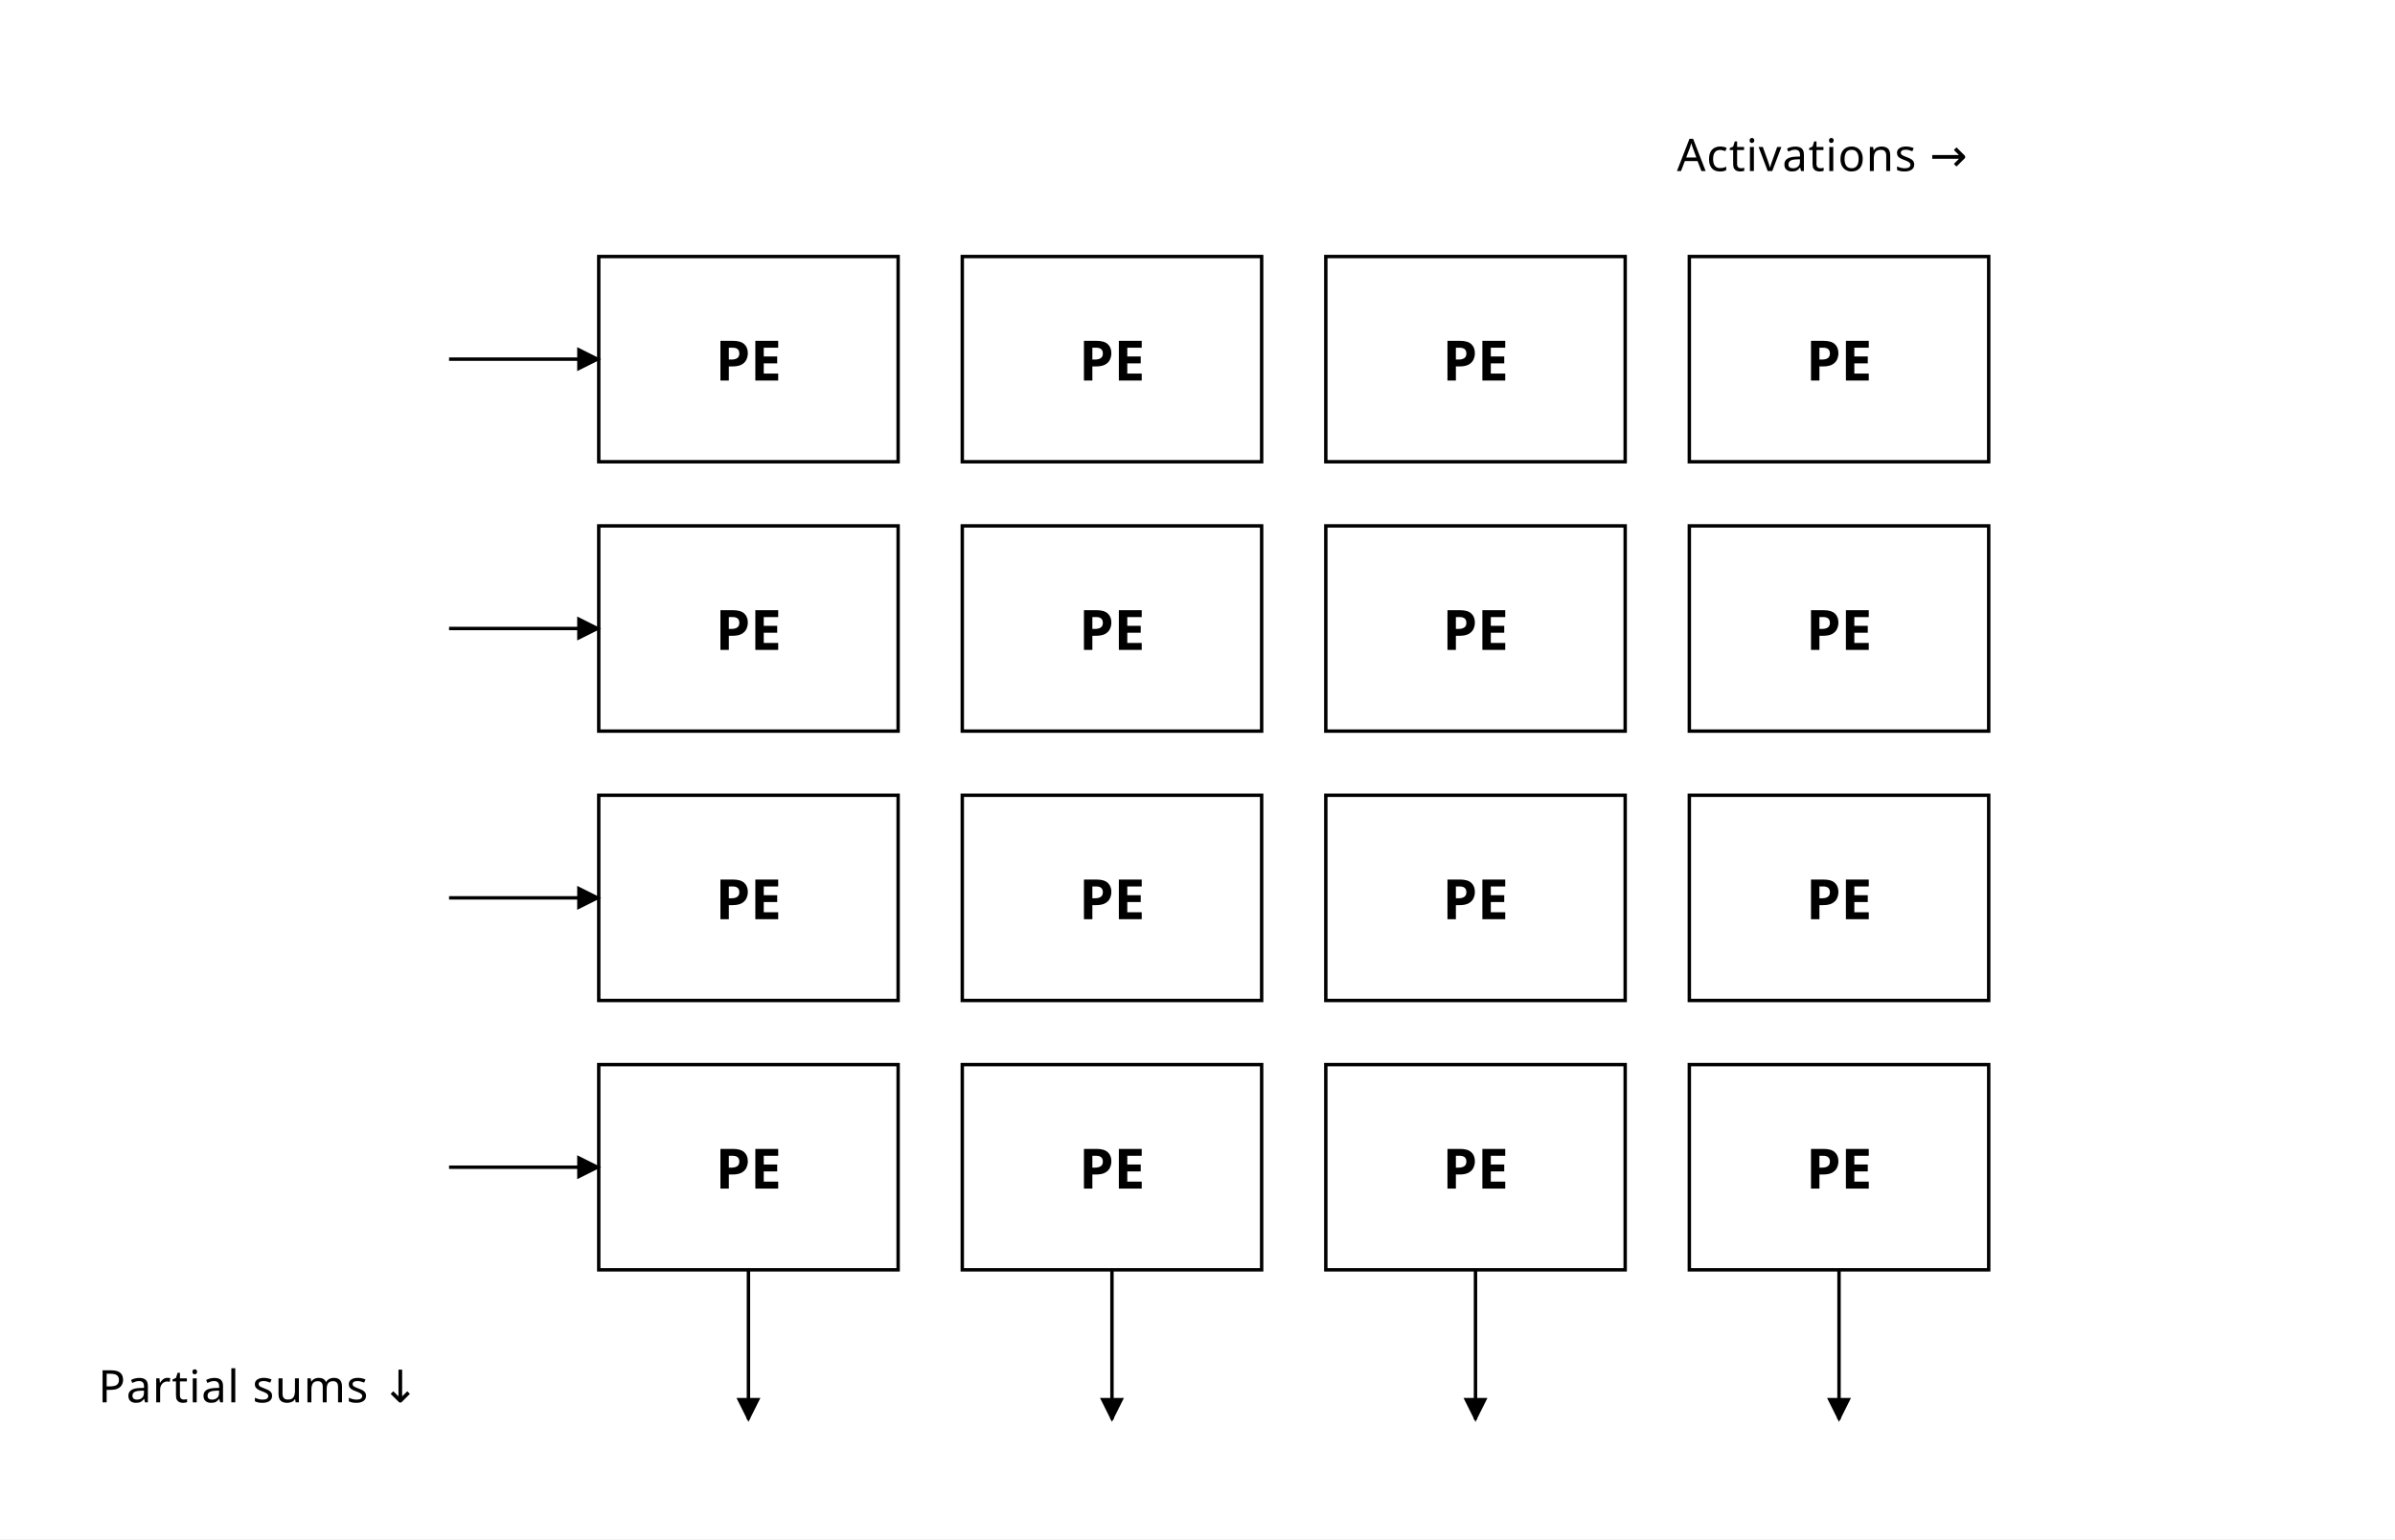
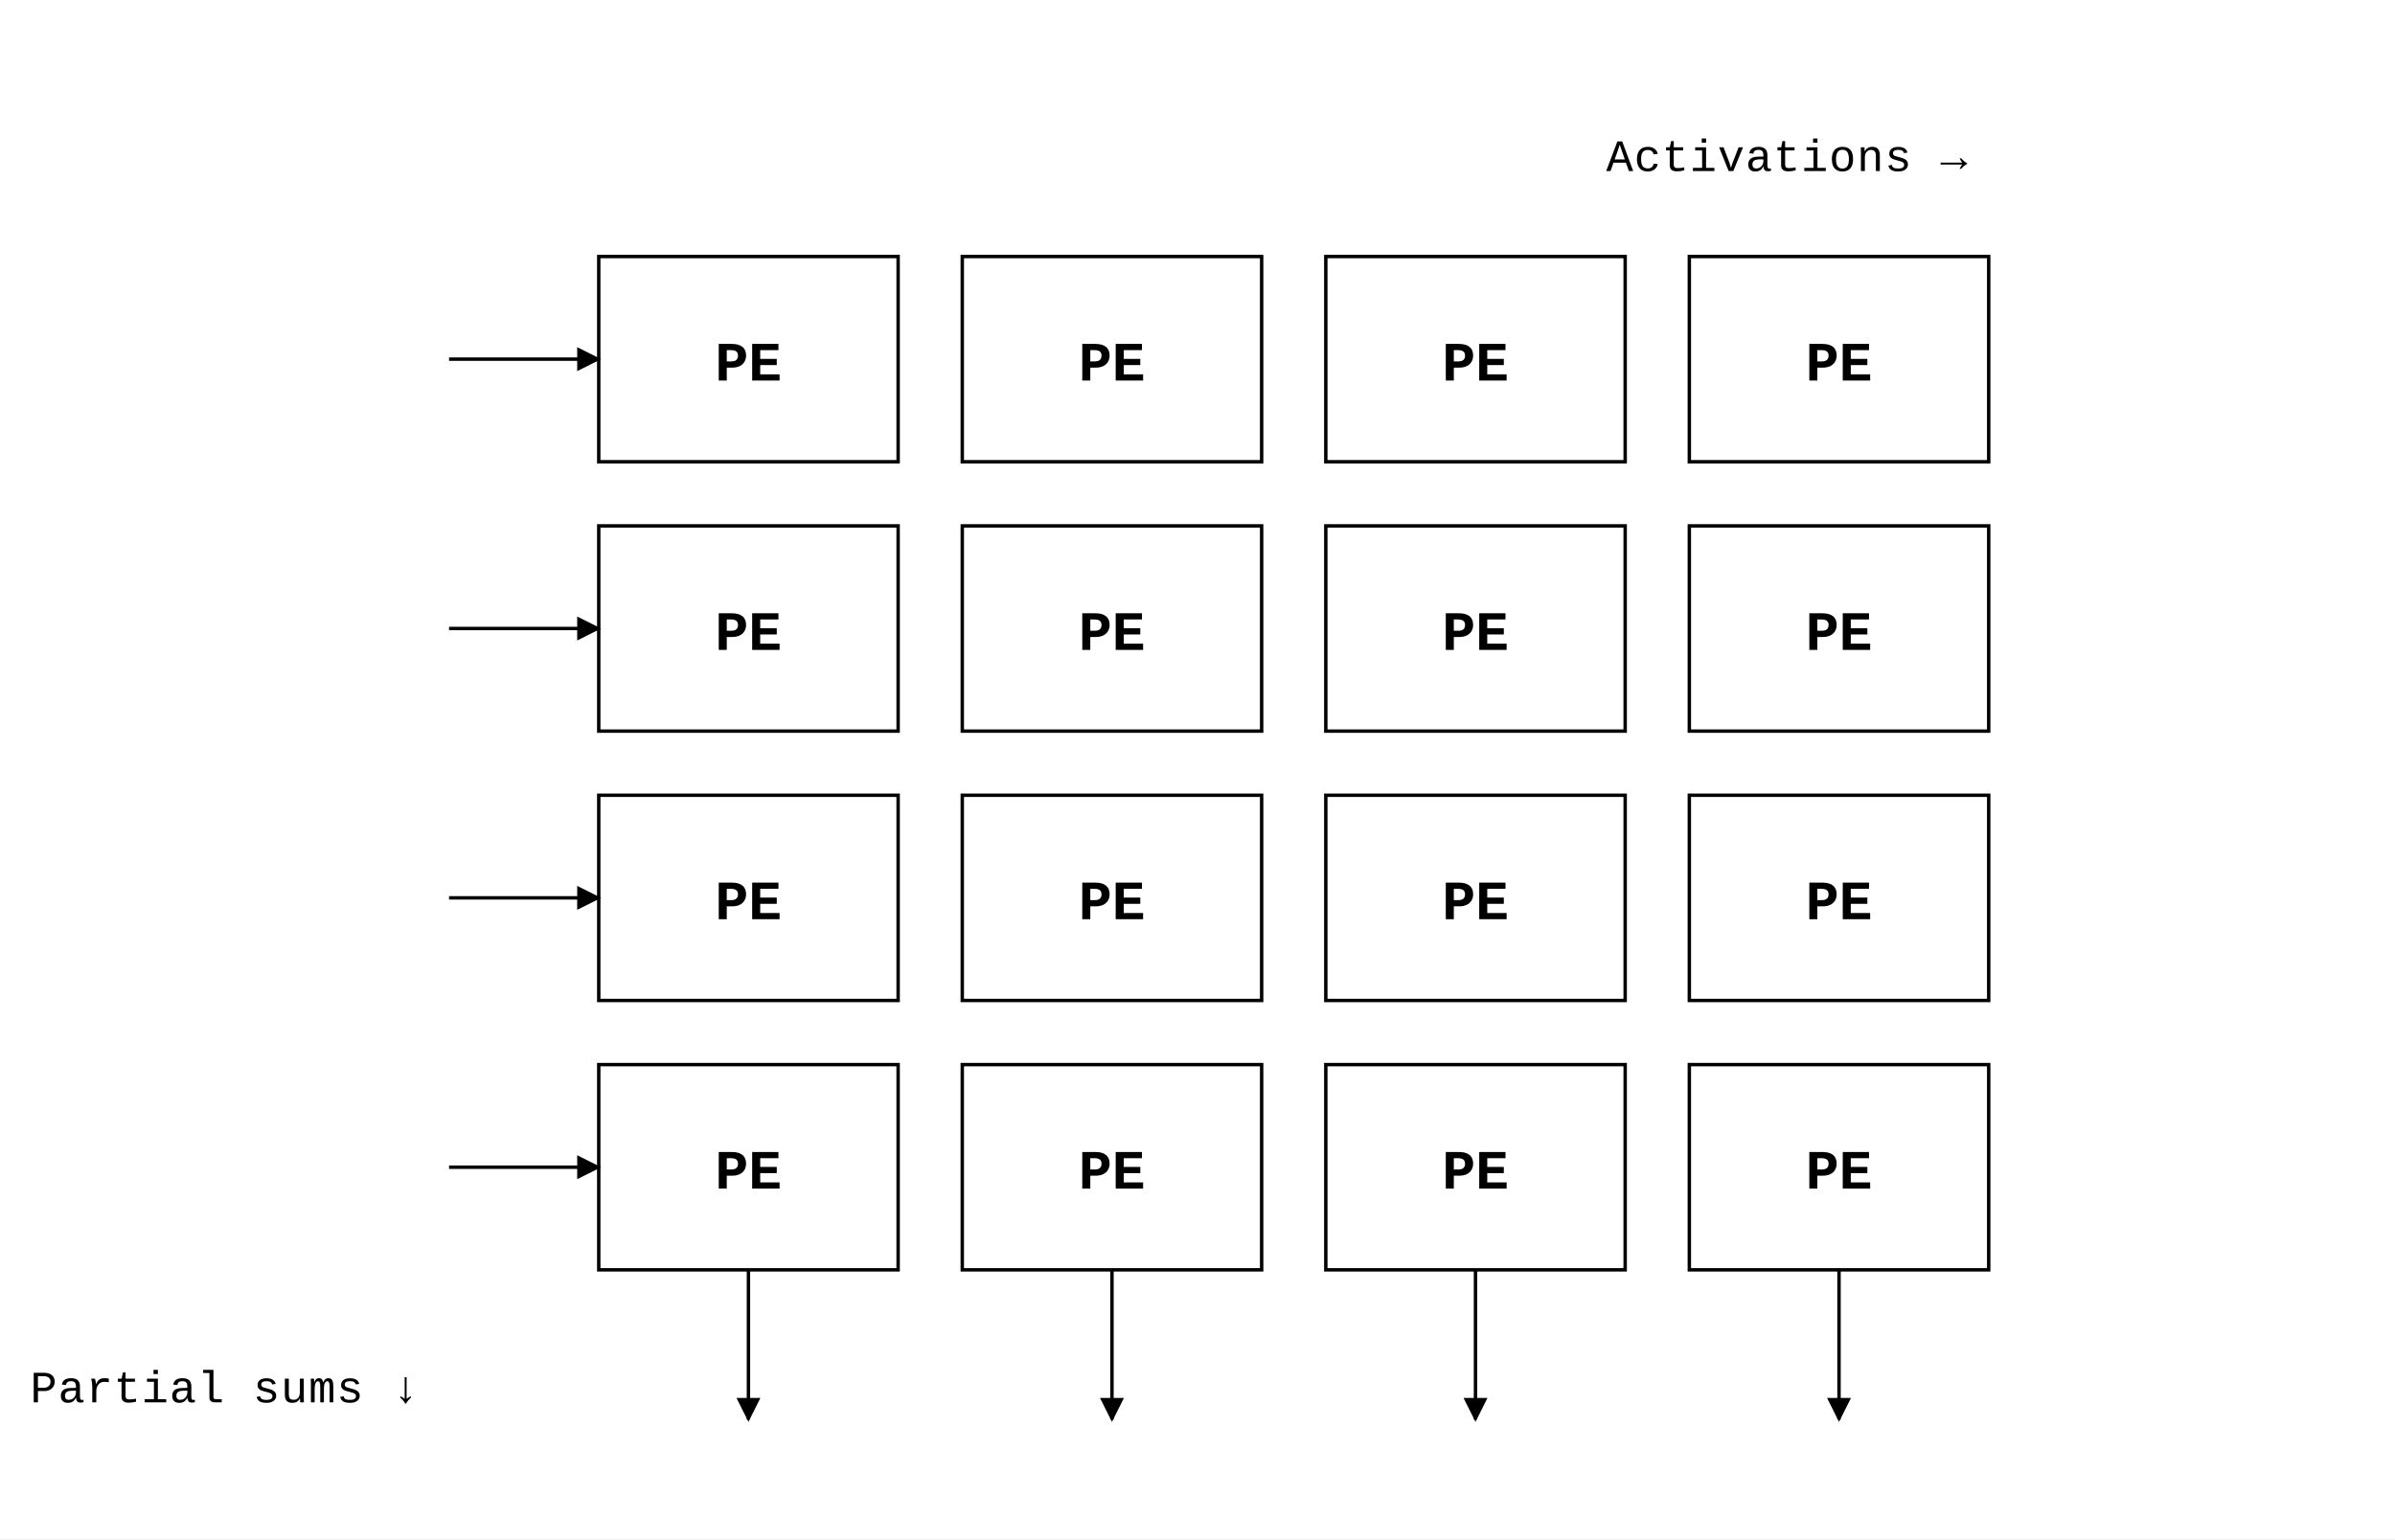
<svg xmlns="http://www.w3.org/2000/svg" viewBox="0 0 560 360" role="img" aria-labelledby="title-sample-pe desc-sample-pe">
  <defs>
    <marker id="arr" viewBox="0 0 10 10" refX="9" refY="5" markerWidth="7" markerHeight="7" orient="auto-start-reverse">
      <path d="M0,0 L10,5 L0,10 z" fill="#000000" />
    </marker>
    <style>
      /* Shared pccx palette: self-contained white canvas, fixed pastel
         block fills, black borders, and black text. */
-       text         { fill: #000000; font: 400 12px ui-sans-serif, system-ui, sans-serif; }
+       text         { fill: #000000; font: 400 12px "IBM Plex Mono", "Courier New", "JetBrains Mono", ui-monospace, monospace; }
      .t-pe        { font-weight: 600; font-size: 13px; text-anchor: middle; }
      .t-axis      { font-size: 10.5px; letter-spacing: 0.02em; }

      /* Compute cells — white.  Other canonical fills (see §5.2):
         panel-host #dae7f4, panel-dram #f5edd5, panel-pl #fafafa,
         block-ctrl #fce5c6, block-mem #e2efd8, block-bus #ebebeb. */
      .block-comp  { fill: #ffffff; stroke: #000000; stroke-width: 0.8; }
      .line        { stroke: #000000; stroke-width: 0.8; fill: none;
                     marker-end: url(#arr); }
    </style>
  </defs>
  <rect x="0" y="0" width="560" height="360" fill="#ffffff" />
  <text class="t-axis" x="460" y="40" text-anchor="end">Activations →</text>
  <text class="t-axis" x="98" y="328" text-anchor="end">Partial sums ↓</text>
  <g id="grid">
    <rect class="block-comp" x="140" y="60" width="70" height="48" />
    <rect class="block-comp" x="225" y="60" width="70" height="48" />
    <rect class="block-comp" x="310" y="60" width="70" height="48" />
    <rect class="block-comp" x="395" y="60" width="70" height="48" />
    <rect class="block-comp" x="140" y="123" width="70" height="48" />
    <rect class="block-comp" x="225" y="123" width="70" height="48" />
    <rect class="block-comp" x="310" y="123" width="70" height="48" />
    <rect class="block-comp" x="395" y="123" width="70" height="48" />
    <rect class="block-comp" x="140" y="186" width="70" height="48" />
    <rect class="block-comp" x="225" y="186" width="70" height="48" />
    <rect class="block-comp" x="310" y="186" width="70" height="48" />
    <rect class="block-comp" x="395" y="186" width="70" height="48" />
    <rect class="block-comp" x="140" y="249" width="70" height="48" />
    <rect class="block-comp" x="225" y="249" width="70" height="48" />
    <rect class="block-comp" x="310" y="249" width="70" height="48" />
    <rect class="block-comp" x="395" y="249" width="70" height="48" />
    <text class="t-pe" x="175" y="89">PE</text>
    <text class="t-pe" x="260" y="89">PE</text>
    <text class="t-pe" x="345" y="89">PE</text>
    <text class="t-pe" x="430" y="89">PE</text>
    <text class="t-pe" x="175" y="152">PE</text>
    <text class="t-pe" x="260" y="152">PE</text>
    <text class="t-pe" x="345" y="152">PE</text>
    <text class="t-pe" x="430" y="152">PE</text>
    <text class="t-pe" x="175" y="215">PE</text>
    <text class="t-pe" x="260" y="215">PE</text>
    <text class="t-pe" x="345" y="215">PE</text>
    <text class="t-pe" x="430" y="215">PE</text>
    <text class="t-pe" x="175" y="278">PE</text>
    <text class="t-pe" x="260" y="278">PE</text>
    <text class="t-pe" x="345" y="278">PE</text>
    <text class="t-pe" x="430" y="278">PE</text>
  </g>
  <line class="line" x1="105" y1="84" x2="140" y2="84" />
  <line class="line" x1="105" y1="147" x2="140" y2="147" />
  <line class="line" x1="105" y1="210" x2="140" y2="210" />
  <line class="line" x1="105" y1="273" x2="140" y2="273" />
  <line class="line" x1="175" y1="297" x2="175" y2="332" />
  <line class="line" x1="260" y1="297" x2="260" y2="332" />
  <line class="line" x1="345" y1="297" x2="345" y2="332" />
  <line class="line" x1="430" y1="297" x2="430" y2="332" />
</svg>
